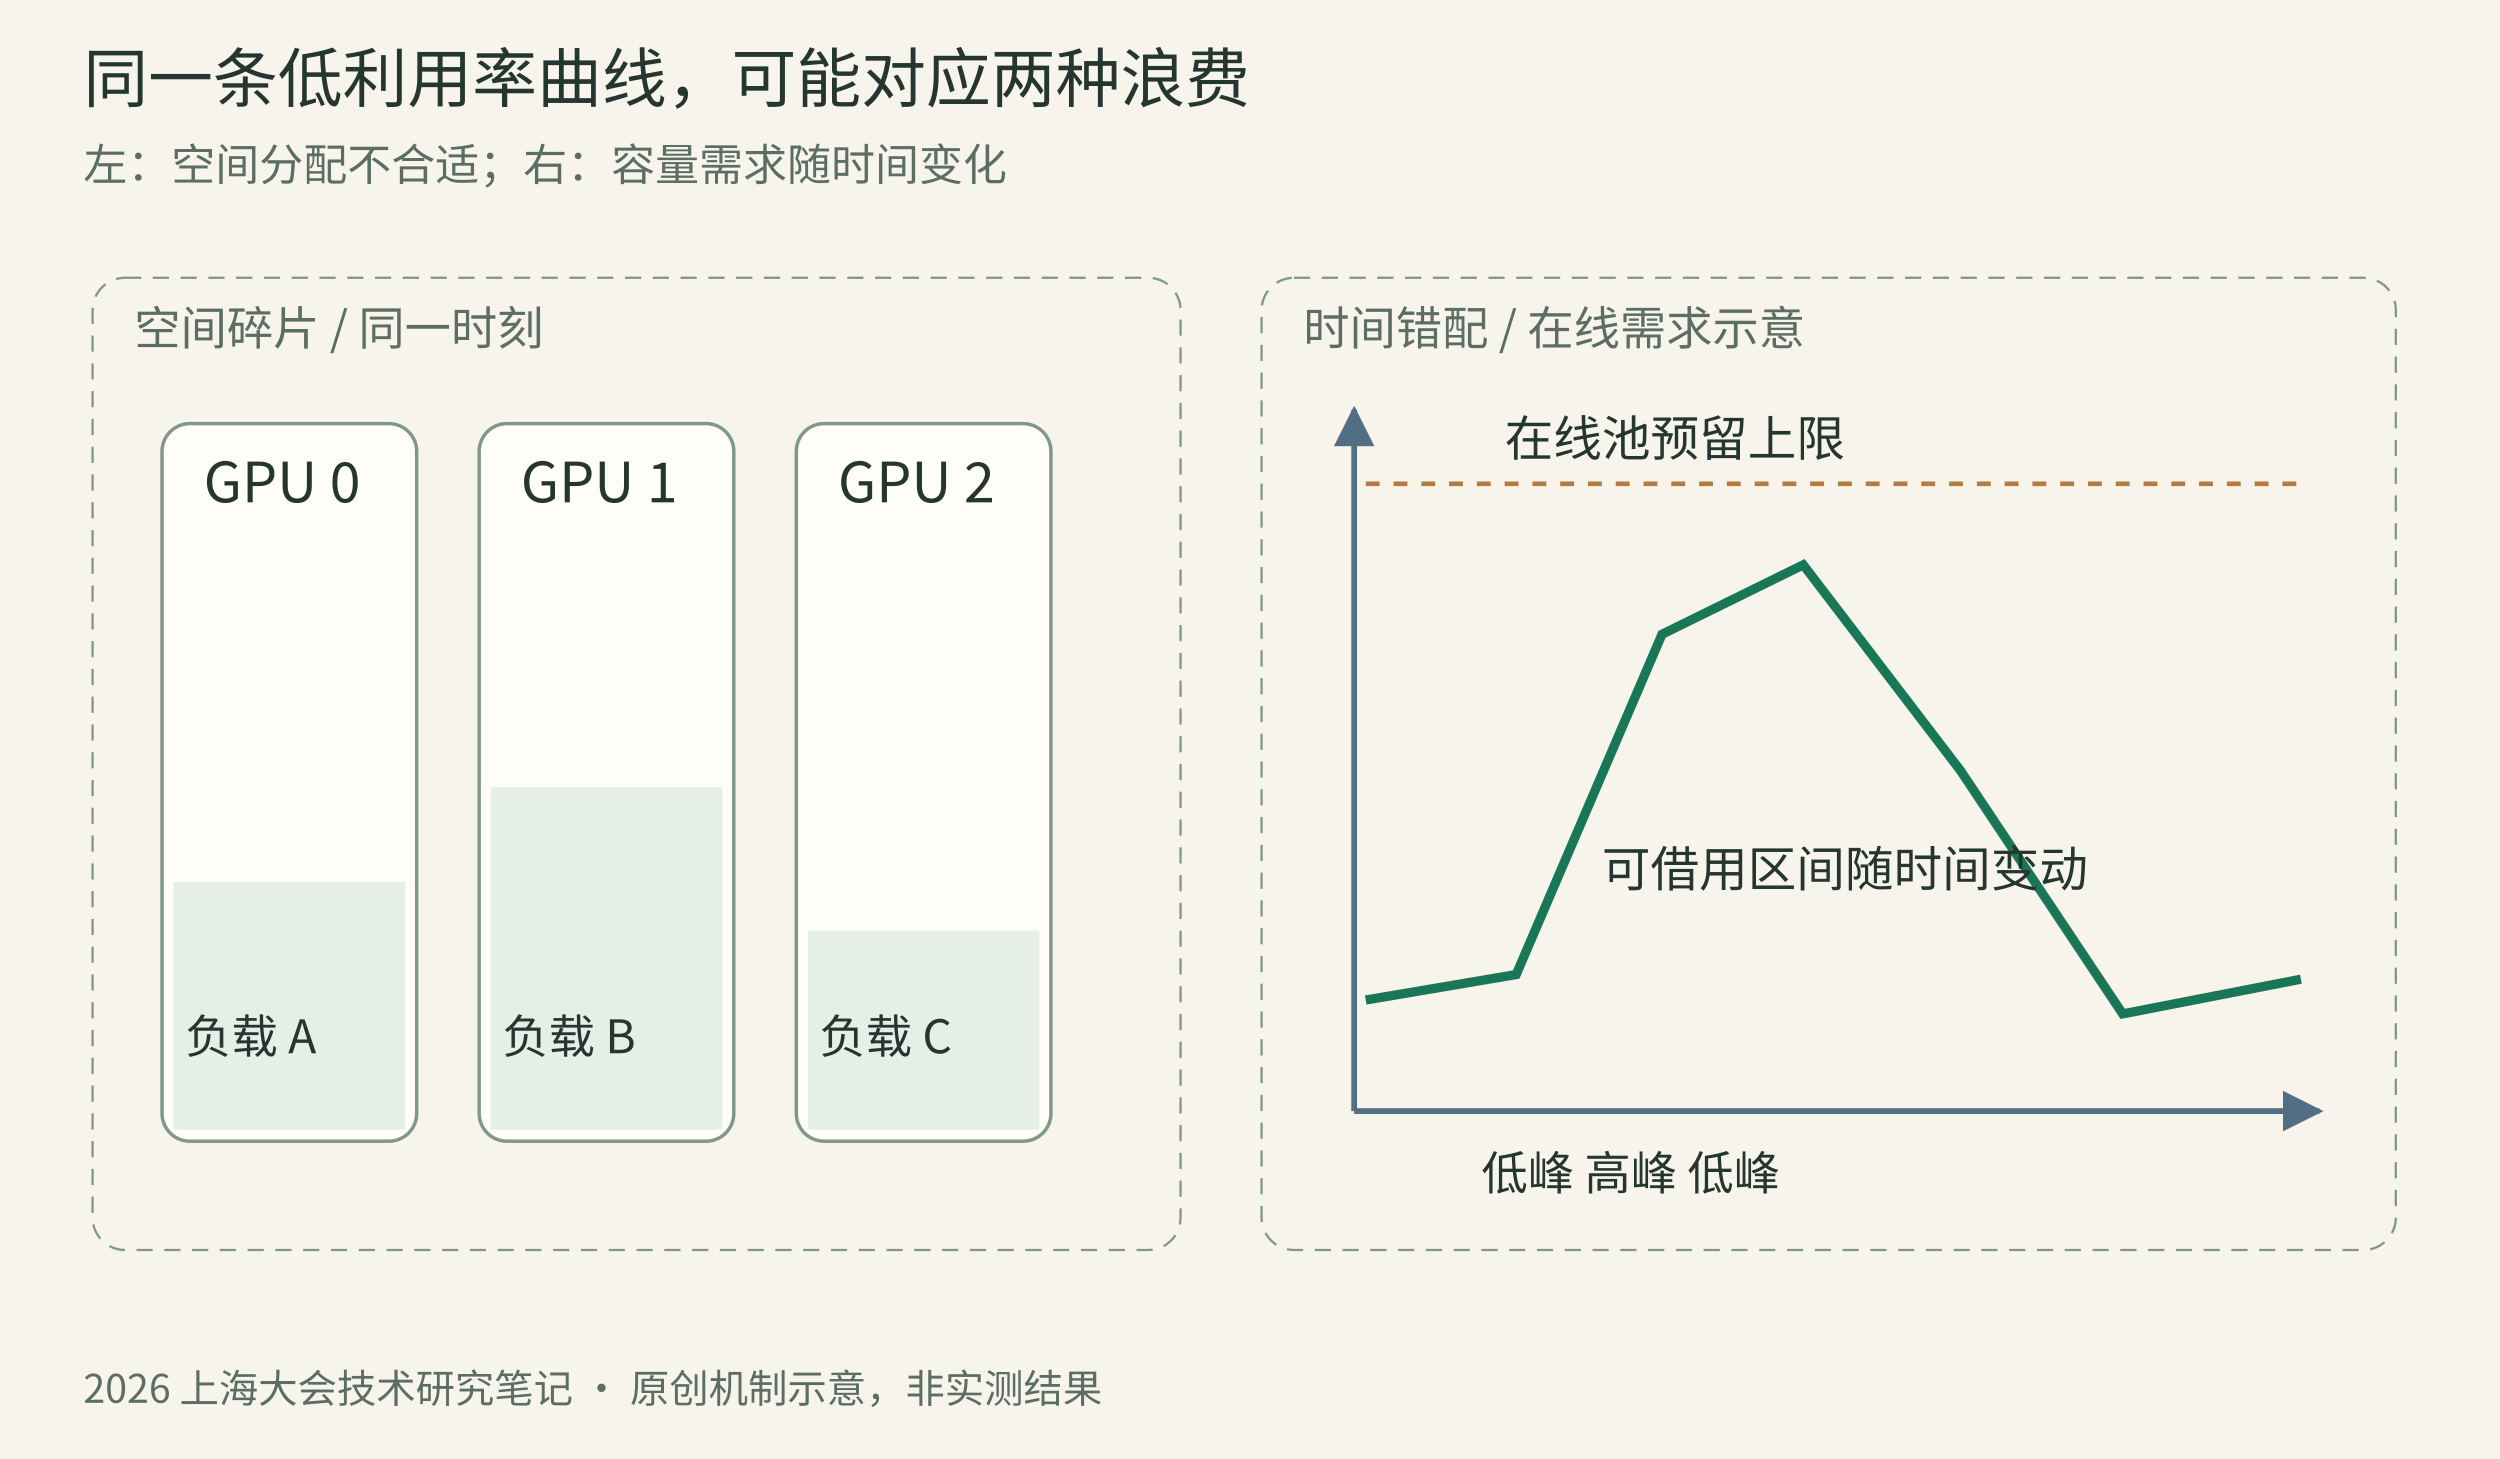
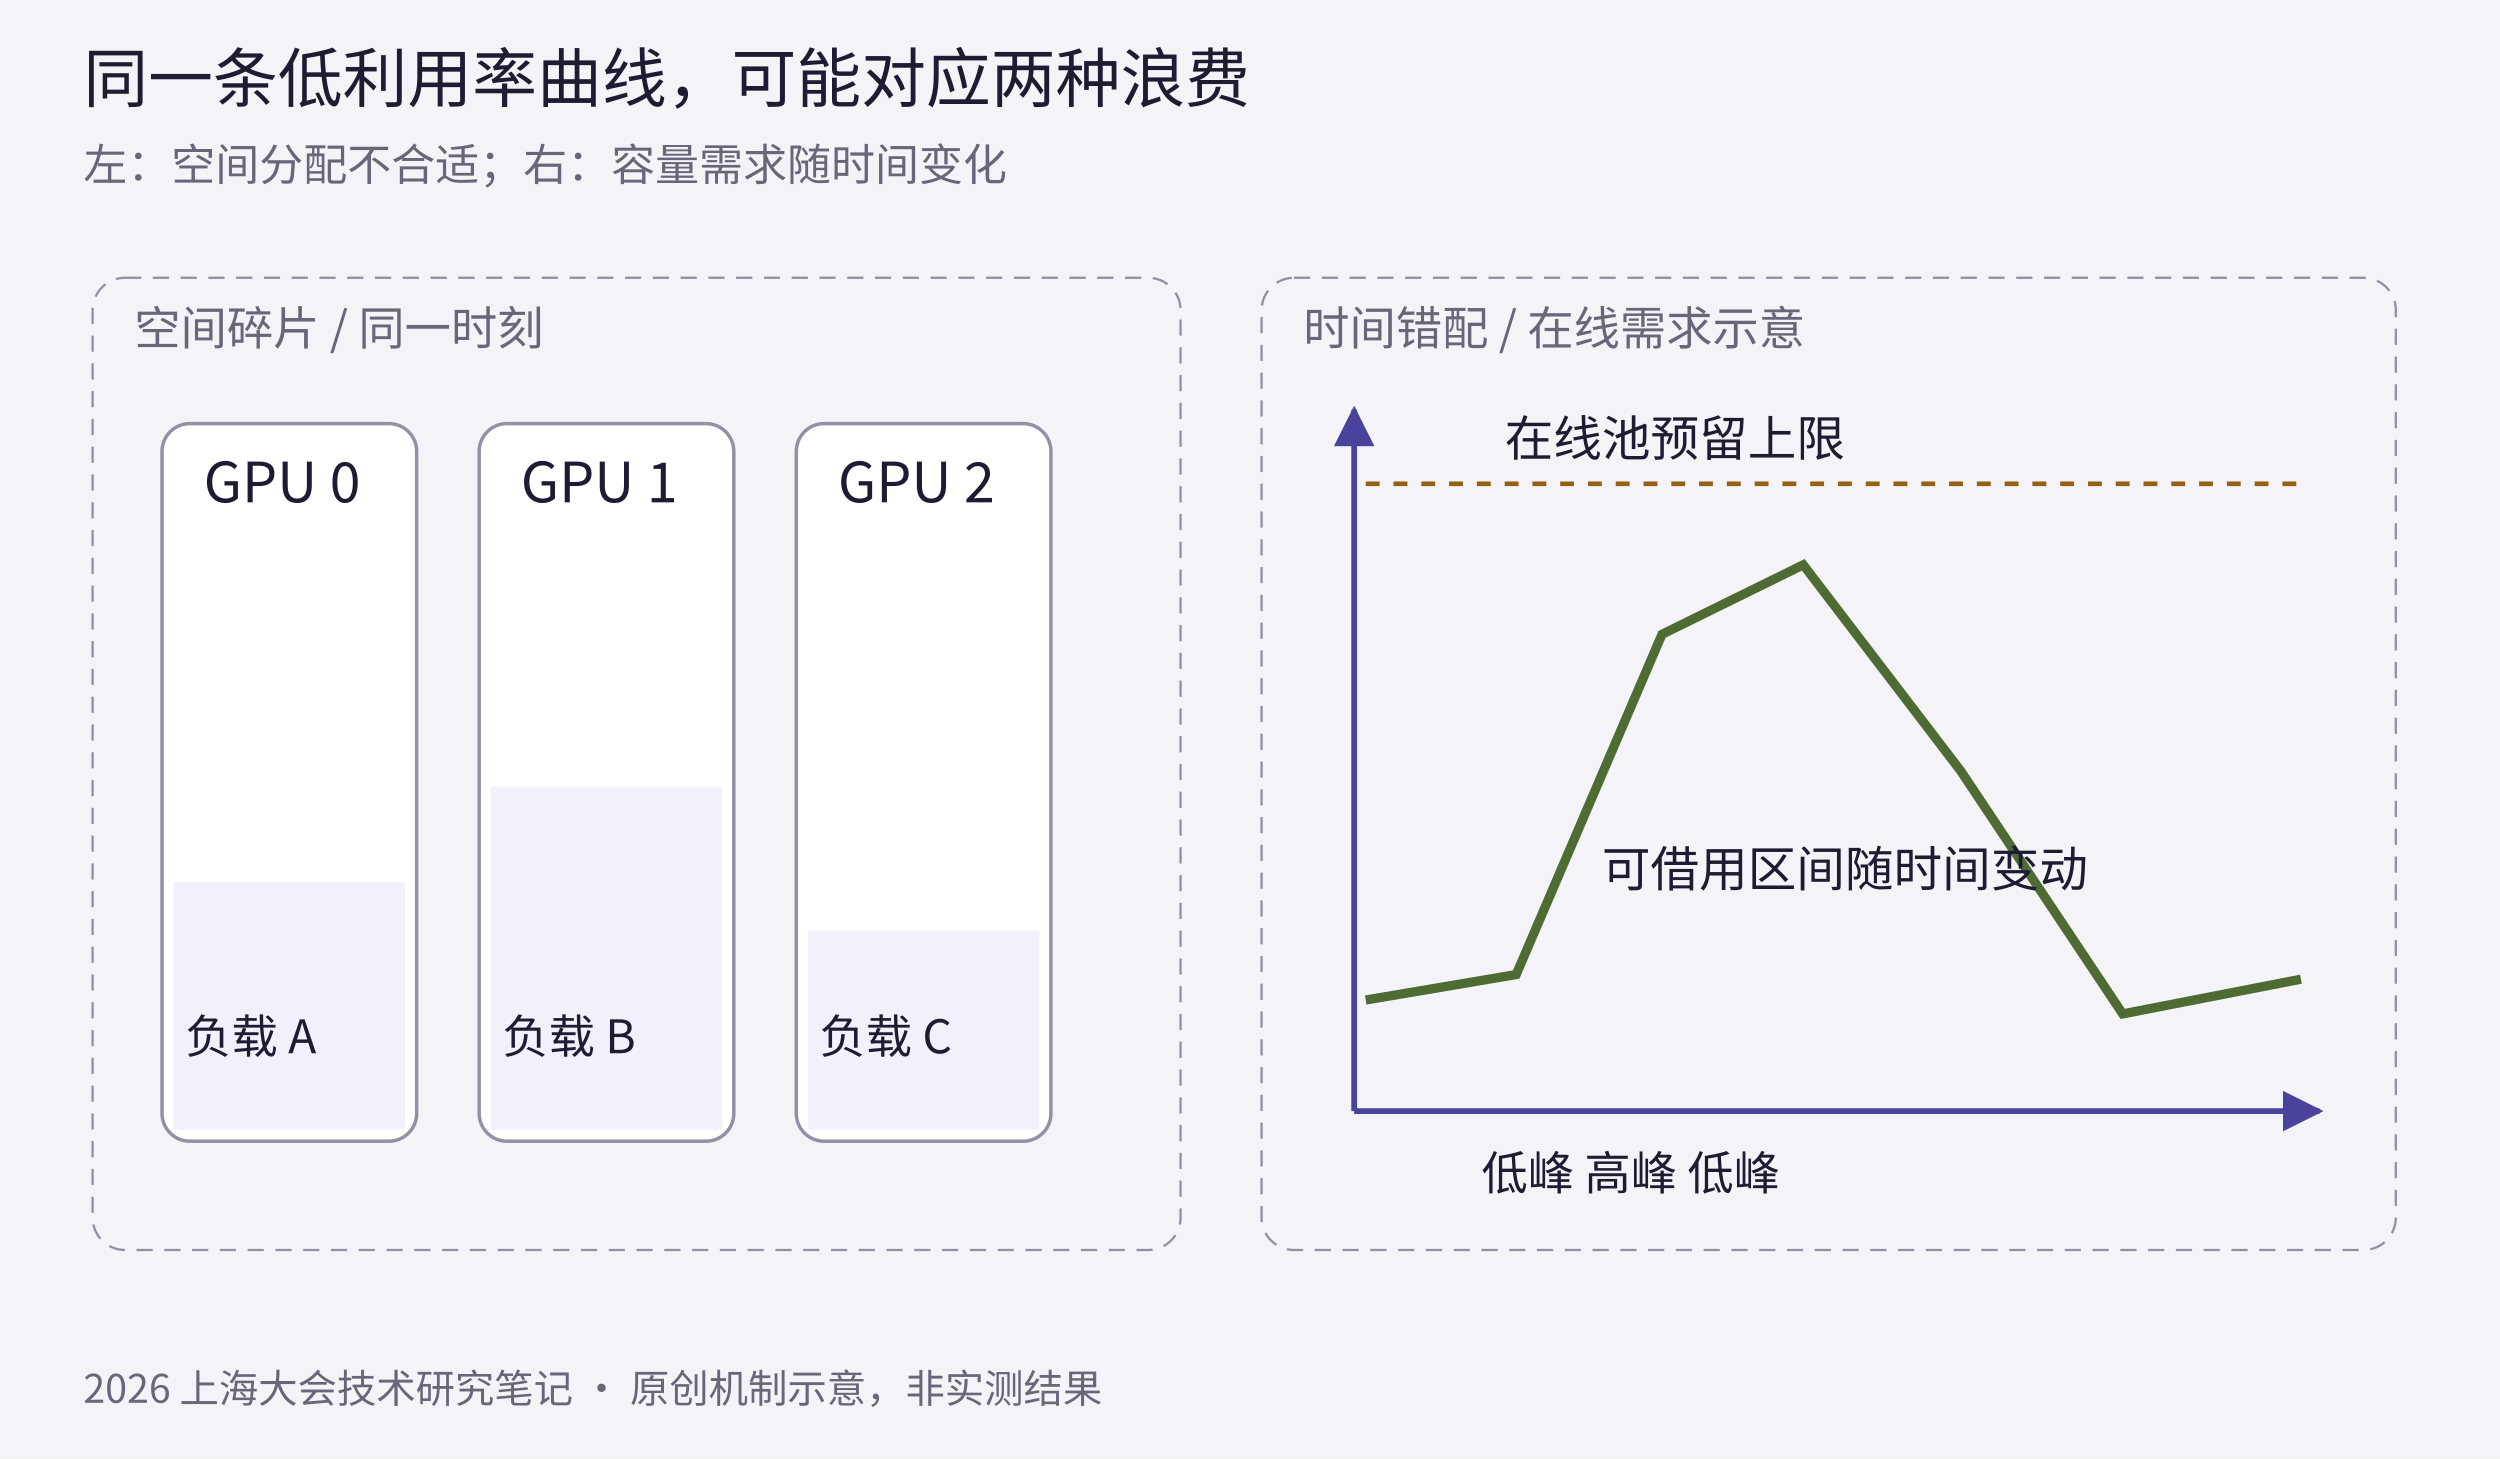
<svg xmlns="http://www.w3.org/2000/svg" viewBox="0 0 1080 630" role="img" aria-labelledby="title desc">
  <defs>
    <marker id="arrow" viewBox="0 0 10 10" refX="9" refY="5" markerWidth="7" markerHeight="7" orient="auto-start-reverse">
-       <path d="M 0 0 L 10 5 L 0 10 z" fill="#526e83" />
+       <path d="M 0 0 L 10 5 L 0 10 z" fill="#49439C" />
    </marker>
    <marker id="data" viewBox="0 0 10 10" refX="9" refY="5" markerWidth="7" markerHeight="7" orient="auto-start-reverse">
-       <path d="M 0 0 L 10 5 L 0 10 z" fill="#197657" />
+       <path d="M 0 0 L 10 5 L 0 10 z" fill="#4D6B33" />
    </marker>
  </defs>
-   <rect width="1080" height="630" fill="#f7f4eb" />
+   <rect width="1080" height="630" fill="#F4F4F8" />
  <g font-family="Microsoft YaHei, PingFang SC, Noto Sans CJK SC, sans-serif">
-     <text x="36" y="44" font-size="28" fill="#25352f" text-anchor="start">同一条低利用率曲线，可能对应两种浪费</text>
-     <text x="36" y="78" font-size="19" fill="#5c6d64" text-anchor="start">左：空间分配不合适；右：容量需求随时间变化</text>
-     <rect x="40" y="120" width="470" height="420" rx="14" fill="none" stroke="#81978b" stroke-dasharray="7 5" />
-     <text x="58" y="149" font-size="20" fill="#5c6d64" text-anchor="start">空间碎片 / 同一时刻</text>
-     <rect x="70" y="183" width="110" height="310" rx="12" fill="#fffdf7" stroke="#81978b" stroke-width="1.5" />
-     <text x="88" y="217" font-size="24" fill="#25352f" text-anchor="start">GPU 0</text>
-     <rect x="207" y="183" width="110" height="310" rx="12" fill="#fffdf7" stroke="#81978b" stroke-width="1.5" />
-     <text x="225" y="217" font-size="24" fill="#25352f" text-anchor="start">GPU 1</text>
-     <rect x="344" y="183" width="110" height="310" rx="12" fill="#fffdf7" stroke="#81978b" stroke-width="1.5" />
-     <text x="362" y="217" font-size="24" fill="#25352f" text-anchor="start">GPU 2</text>
-     <rect x="75" y="381" width="100" height="107" fill="#e5efe8" />
-     <rect x="212" y="340" width="100" height="148" fill="#e5efe8" />
-     <rect x="349" y="402" width="100" height="86" fill="#e5efe8" />
-     <text x="80" y="455" font-size="20" fill="#25352f" text-anchor="start">负载 A</text>
-     <text x="217" y="455" font-size="20" fill="#25352f" text-anchor="start">负载 B</text>
-     <text x="354" y="455" font-size="20" fill="#25352f" text-anchor="start">负载 C</text>
-     <rect x="545" y="120" width="490" height="420" rx="14" fill="none" stroke="#81978b" stroke-dasharray="7 5" />
-     <text x="563" y="149" font-size="20" fill="#5c6d64" text-anchor="start">时间错配 / 在线需求示意</text>
-     <polyline points="585,480 1002,480" fill="none" stroke="#526e83" stroke-width="2.5" marker-end="url(#arrow)" />
-     <polyline points="585,480 585,177" fill="none" stroke="#526e83" stroke-width="2.5" marker-end="url(#arrow)" />
-     <path d="M590 432 L655 421 L718 274 L779 244 L847 333 L917 438 L994 423" fill="none" stroke="#197657" stroke-width="4" />
-     <line x1="590" y1="209" x2="997" y2="209" stroke="#b67b40" stroke-width="2" stroke-dasharray="6 6" />
-     <text x="650" y="197" font-size="21" fill="#25352f" text-anchor="start">在线池预留上限</text>
-     <text x="692" y="383" font-size="21" fill="#25352f" text-anchor="start">可借用区间随时间变动</text>
-     <text x="640" y="514" font-size="20" fill="#25352f" text-anchor="start">低峰      高峰      低峰</text>
-     <text x="36" y="606" font-size="17" fill="#5c6d64" text-anchor="start">2026 上海大会技术研究笔记 · 原创机制示意，非实测结果</text>
+     <text x="36" y="44" font-size="28" fill="#1E1C32" text-anchor="start">同一条低利用率曲线，可能对应两种浪费</text>
+     <text x="36" y="78" font-size="19" fill="#68677A" text-anchor="start">左：空间分配不合适；右：容量需求随时间变化</text>
+     <rect x="40" y="120" width="470" height="420" rx="14" fill="none" stroke="#9190A4" stroke-dasharray="7 5" />
+     <text x="58" y="149" font-size="20" fill="#68677A" text-anchor="start">空间碎片 / 同一时刻</text>
+     <rect x="70" y="183" width="110" height="310" rx="12" fill="#FFFFFF" stroke="#9190A4" stroke-width="1.5" />
+     <text x="88" y="217" font-size="24" fill="#1E1C32" text-anchor="start">GPU 0</text>
+     <rect x="207" y="183" width="110" height="310" rx="12" fill="#FFFFFF" stroke="#9190A4" stroke-width="1.5" />
+     <text x="225" y="217" font-size="24" fill="#1E1C32" text-anchor="start">GPU 1</text>
+     <rect x="344" y="183" width="110" height="310" rx="12" fill="#FFFFFF" stroke="#9190A4" stroke-width="1.5" />
+     <text x="362" y="217" font-size="24" fill="#1E1C32" text-anchor="start">GPU 2</text>
+     <rect x="75" y="381" width="100" height="107" fill="#F1F1FB" />
+     <rect x="212" y="340" width="100" height="148" fill="#F1F1FB" />
+     <rect x="349" y="402" width="100" height="86" fill="#F1F1FB" />
+     <text x="80" y="455" font-size="20" fill="#1E1C32" text-anchor="start">负载 A</text>
+     <text x="217" y="455" font-size="20" fill="#1E1C32" text-anchor="start">负载 B</text>
+     <text x="354" y="455" font-size="20" fill="#1E1C32" text-anchor="start">负载 C</text>
+     <rect x="545" y="120" width="490" height="420" rx="14" fill="none" stroke="#9190A4" stroke-dasharray="7 5" />
+     <text x="563" y="149" font-size="20" fill="#68677A" text-anchor="start">时间错配 / 在线需求示意</text>
+     <polyline points="585,480 1002,480" fill="none" stroke="#49439C" stroke-width="2.5" marker-end="url(#arrow)" />
+     <polyline points="585,480 585,177" fill="none" stroke="#49439C" stroke-width="2.5" marker-end="url(#arrow)" />
+     <path d="M590 432 L655 421 L718 274 L779 244 L847 333 L917 438 L994 423" fill="none" stroke="#4D6B33" stroke-width="4" />
+     <line x1="590" y1="209" x2="997" y2="209" stroke="#946014" stroke-width="2" stroke-dasharray="6 6" />
+     <text x="650" y="197" font-size="21" fill="#1E1C32" text-anchor="start">在线池预留上限</text>
+     <text x="692" y="383" font-size="21" fill="#1E1C32" text-anchor="start">可借用区间随时间变动</text>
+     <text x="640" y="514" font-size="20" fill="#1E1C32" text-anchor="start">低峰      高峰      低峰</text>
+     <text x="36" y="606" font-size="17" fill="#68677A" text-anchor="start">2026 上海大会技术研究笔记 · 原创机制示意，非实测结果</text>
  </g>
</svg>
